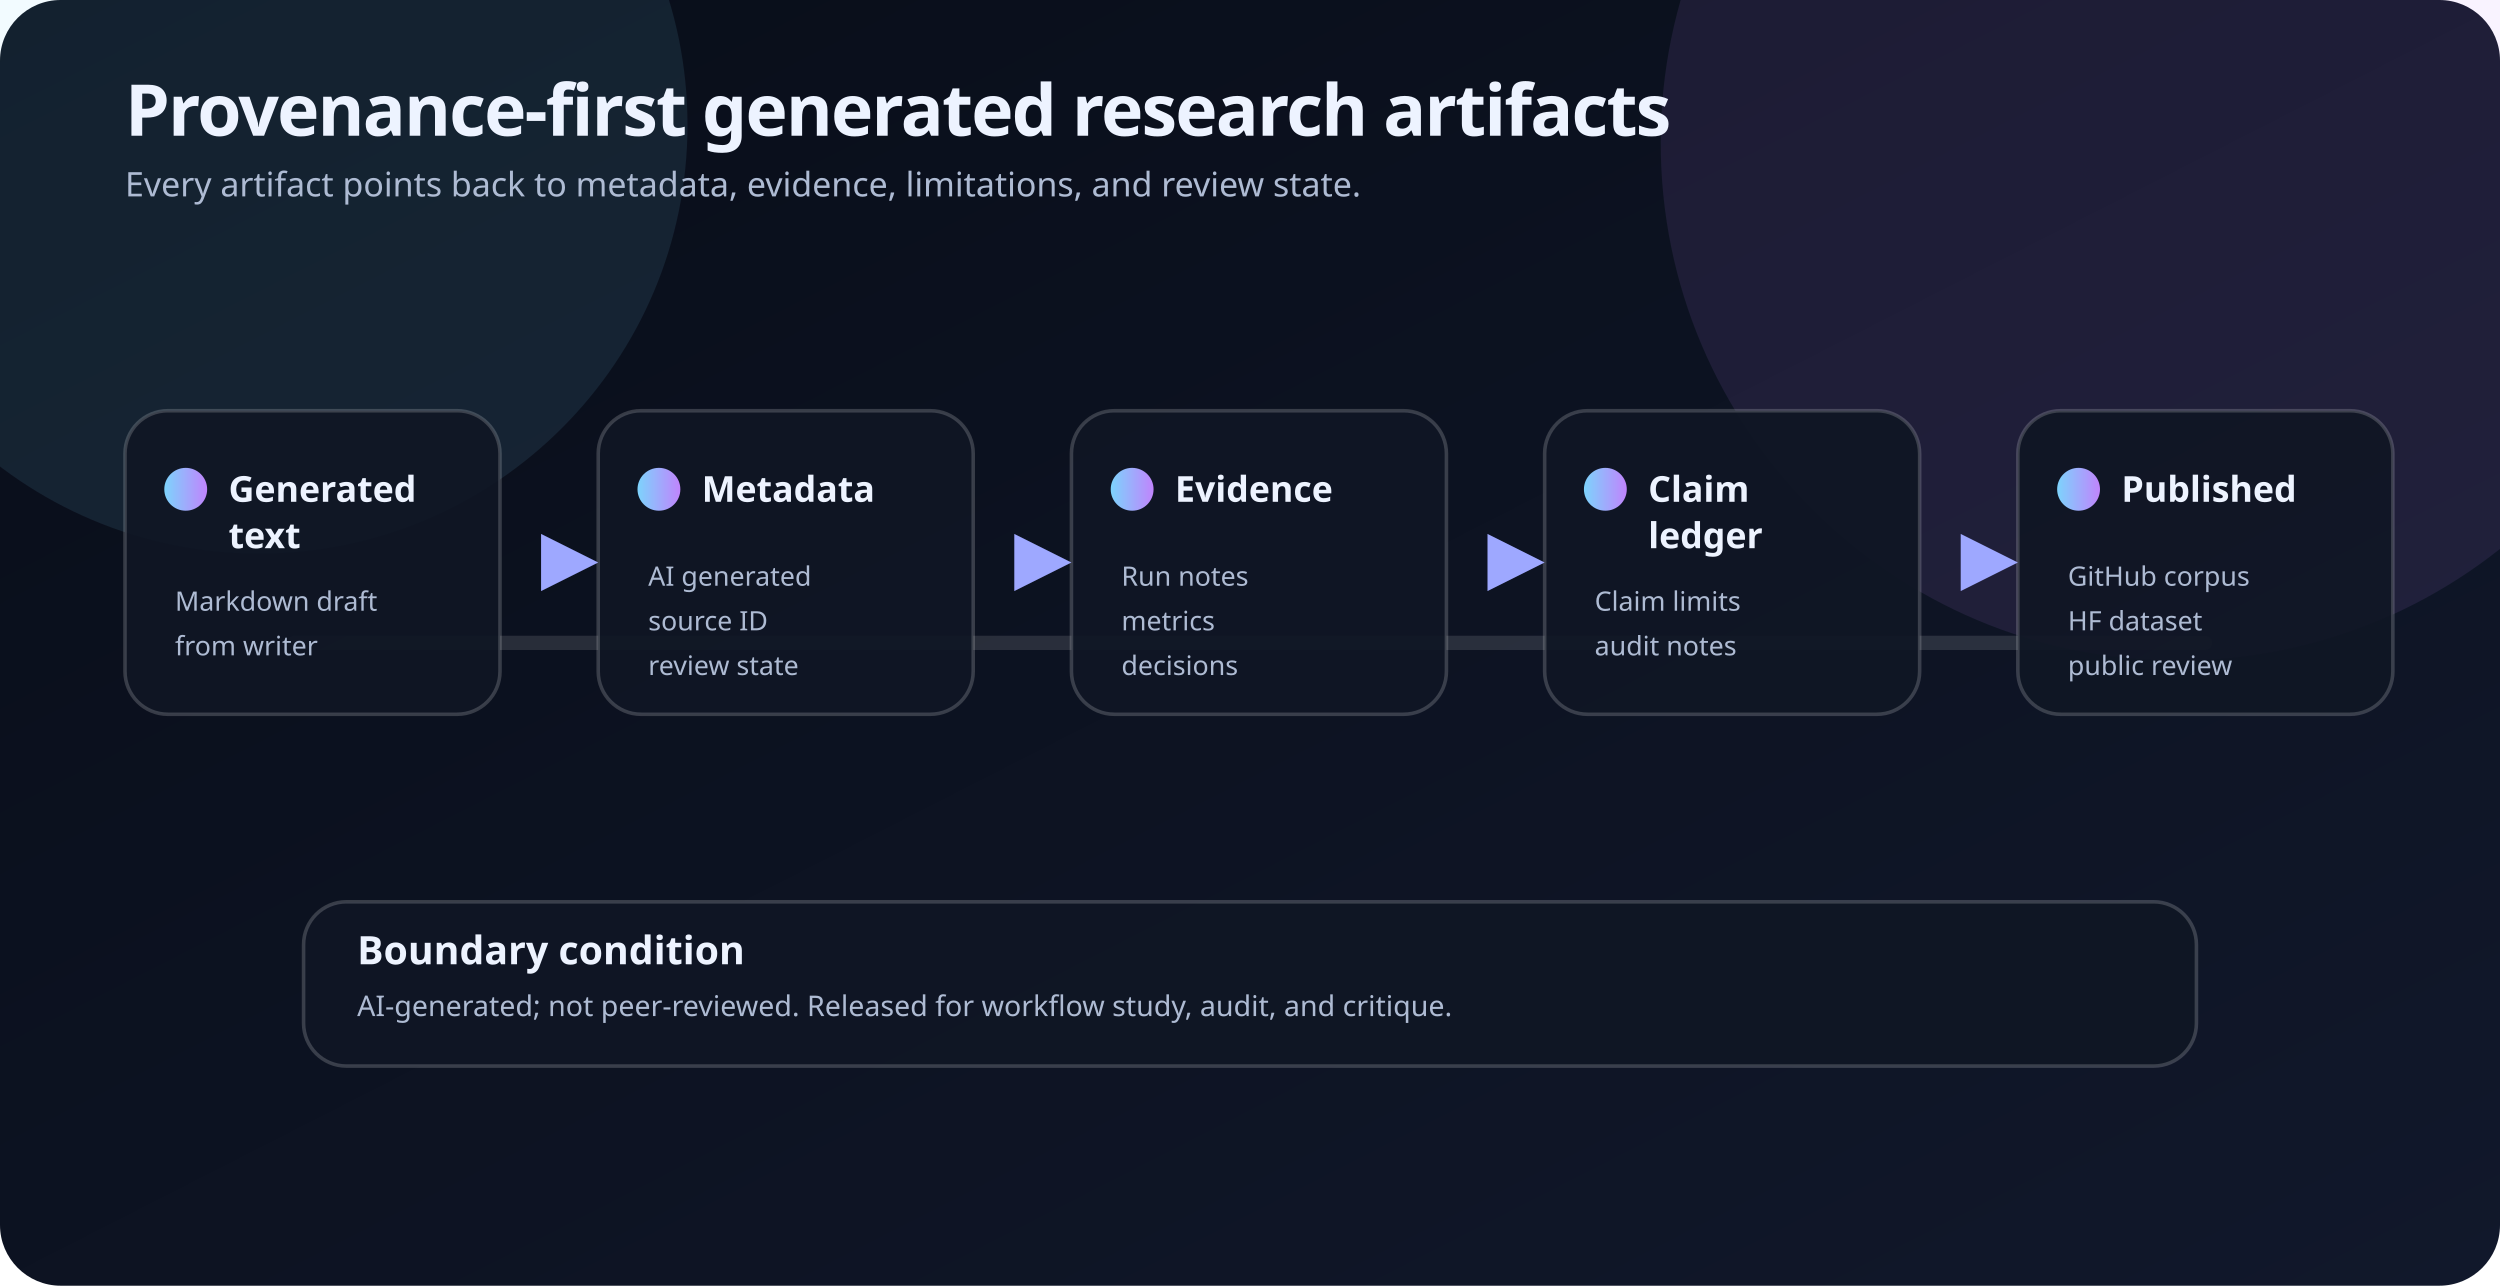
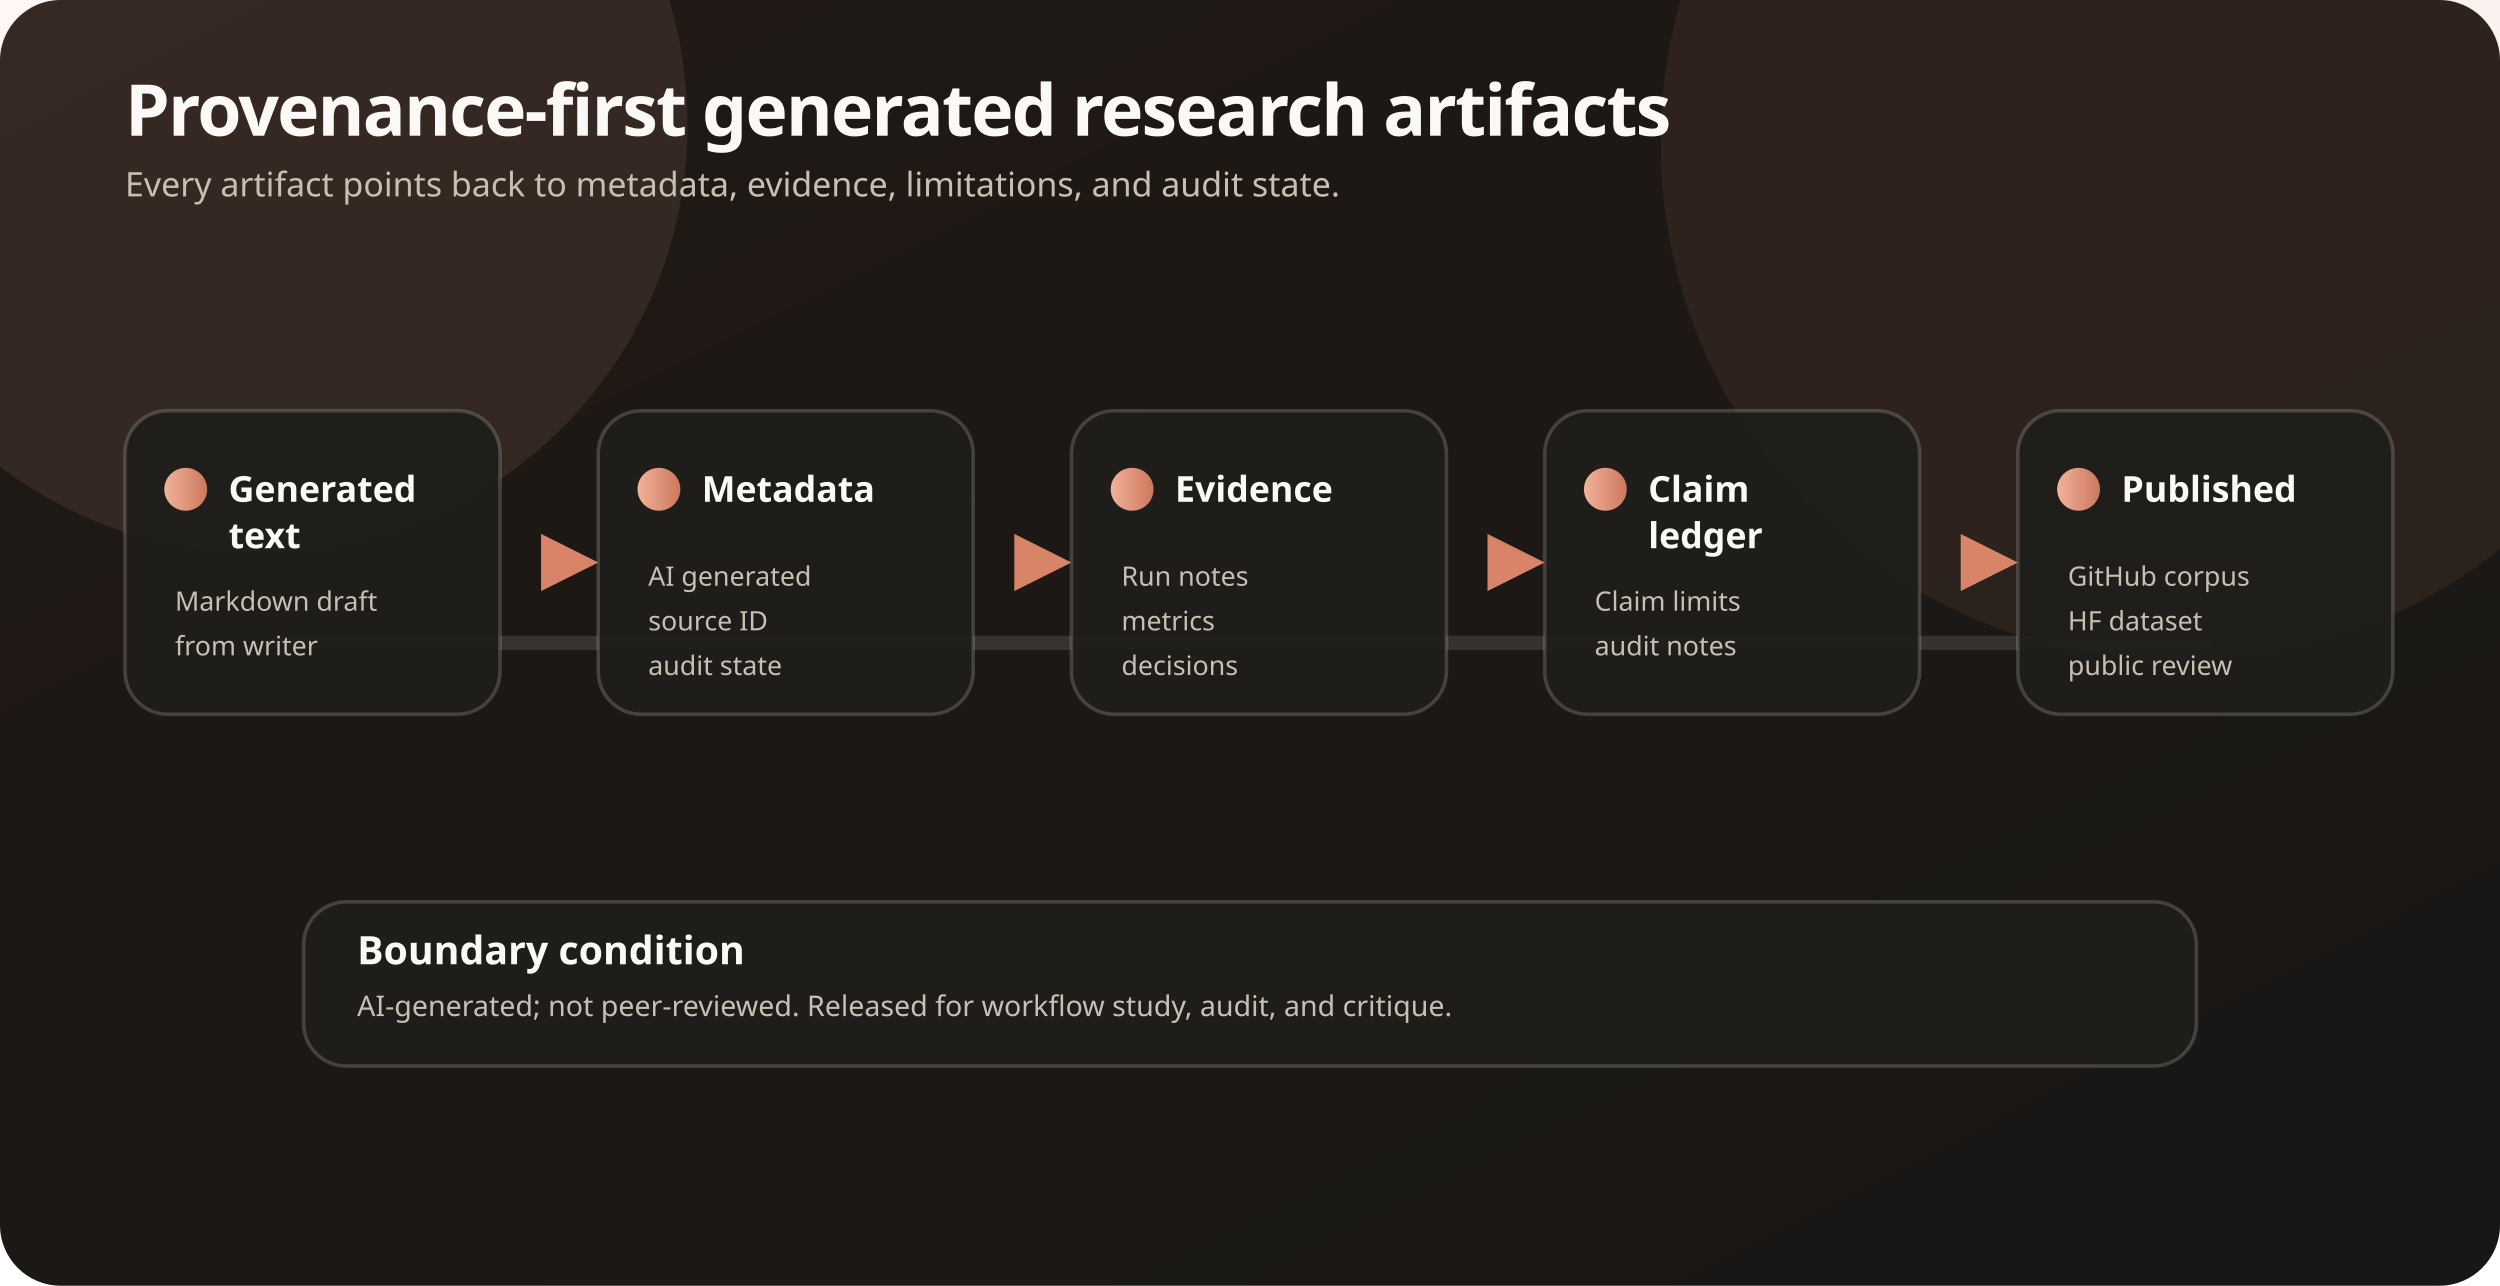
<svg xmlns="http://www.w3.org/2000/svg" viewBox="0 0 1400 720" role="img" aria-labelledby="title desc">
  <defs>
    <linearGradient id="bg" x1="0" y1="0" x2="1" y2="1">
-       <stop stop-color="#080d18" />
-       <stop offset="1" stop-color="#11182b" />
+       <stop stop-color="#211915" />
+       <stop offset="1" stop-color="#181715" />
    </linearGradient>
    <linearGradient id="accent" x1="0" y1="0" x2="1" y2="0">
-       <stop stop-color="#7dd3fc" />
-       <stop offset="1" stop-color="#c084fc" />
+       <stop stop-color="#f2b29a" />
+       <stop offset="1" stop-color="#cc785c" />
    </linearGradient>
    <marker id="arrow" markerWidth="12" markerHeight="12" refX="10" refY="6" orient="auto">
-       <path d="M2 2 L10 6 L2 10 Z" fill="#9ea8ff" />
+       <path d="M2 2 L10 6 L2 10 Z" fill="#d88468" />
    </marker>
    <style>
-       .title{font:800 40px ui-sans-serif,system-ui,Segoe UI,sans-serif;fill:#edf3ff;letter-spacing:-1px}
-       .sub{font:500 19px ui-sans-serif,system-ui,Segoe UI,sans-serif;fill:#aebbd3}
-       .box{fill:rgba(16,22,36,.92);stroke:rgba(255,255,255,.18);stroke-width:2}
-       .label{font:800 20px ui-sans-serif,system-ui,Segoe UI,sans-serif;fill:#edf3ff}
-       .small{font:500 15px ui-sans-serif,system-ui,Segoe UI,sans-serif;fill:#aebbd3}
-       .caveat-title{font:800 22px ui-sans-serif,system-ui,Segoe UI,sans-serif;fill:#edf3ff}
-       .caveat{font:500 16px ui-sans-serif,system-ui,Segoe UI,sans-serif;fill:#aebbd3}
+       .title{font:800 40px ui-sans-serif,system-ui,Segoe UI,sans-serif;fill:#faf9f5;letter-spacing:-1px}
+       .sub{font:500 19px ui-sans-serif,system-ui,Segoe UI,sans-serif;fill:#c8bfb3}
+       .box{fill:rgba(31,30,27,.92);stroke:rgba(250,249,245,.18);stroke-width:2}
+       .label{font:800 20px ui-sans-serif,system-ui,Segoe UI,sans-serif;fill:#faf9f5}
+       .small{font:500 15px ui-sans-serif,system-ui,Segoe UI,sans-serif;fill:#c8bfb3}
+       .caveat-title{font:800 22px ui-sans-serif,system-ui,Segoe UI,sans-serif;fill:#faf9f5}
+       .caveat{font:500 16px ui-sans-serif,system-ui,Segoe UI,sans-serif;fill:#c8bfb3}
      .arrow{stroke:url(#accent);stroke-width:4;fill:none;stroke-linecap:round;marker-end:url(#arrow)}
-       .rail{stroke:rgba(255,255,255,.12);stroke-width:8;stroke-linecap:round}
+       .rail{stroke:rgba(250,249,245,.12);stroke-width:8;stroke-linecap:round}
      .dot{fill:url(#accent)}
    </style>
  </defs>
  <rect width="1400" height="720" rx="34" fill="url(#bg)" />
-   <circle cx="145" cy="70" r="240" fill="#7dd3fc" opacity=".10" />
-   <circle cx="1220" cy="80" r="290" fill="#c084fc" opacity=".10" />
+   <circle cx="145" cy="70" r="240" fill="#f2b29a" opacity=".10" />
+   <circle cx="1220" cy="80" r="290" fill="#cc785c" opacity=".10" />
  <text x="70" y="76" class="title">Provenance-first generated research artifacts</text>
-   <text x="70" y="110" class="sub">Every artifact points back to metadata, evidence, limitations, and review state.</text>
+   <text x="70" y="110" class="sub">Every artifact points back to metadata, evidence, limitations, and audit state.</text>
  <line class="rail" x1="165" y1="360" x2="1235" y2="360" />
  <g transform="translate(70 230)">
    <rect class="box" width="210" height="170" rx="24" />
    <circle class="dot" cx="34" cy="44" r="12" />
    <text class="label" x="58" y="51">Generated</text>
    <text class="label" x="58" y="77">text</text>
    <text class="small" x="28" y="112">Markdown draft</text>
    <text class="small" x="28" y="137">from writer</text>
  </g>
  <g transform="translate(335 230)">
    <rect class="box" width="210" height="170" rx="24" />
    <circle class="dot" cx="34" cy="44" r="12" />
    <text class="label" x="58" y="51">Metadata</text>
    <text class="small" x="28" y="98">AI generated</text>
    <text class="small" x="28" y="123">source ID</text>
-     <text class="small" x="28" y="148">review state</text>
+     <text class="small" x="28" y="148">audit state</text>
  </g>
  <g transform="translate(600 230)">
    <rect class="box" width="210" height="170" rx="24" />
    <circle class="dot" cx="34" cy="44" r="12" />
    <text class="label" x="58" y="51">Evidence</text>
    <text class="small" x="28" y="98">Run notes</text>
    <text class="small" x="28" y="123">metrics</text>
    <text class="small" x="28" y="148">decisions</text>
  </g>
  <g transform="translate(865 230)">
    <rect class="box" width="210" height="170" rx="24" />
    <circle class="dot" cx="34" cy="44" r="12" />
    <text class="label" x="58" y="51">Claim</text>
    <text class="label" x="58" y="77">ledger</text>
    <text class="small" x="28" y="112">Claim limits</text>
    <text class="small" x="28" y="137">audit notes</text>
  </g>
  <g transform="translate(1130 230)">
    <rect class="box" width="210" height="170" rx="24" />
    <circle class="dot" cx="34" cy="44" r="12" />
    <text class="label" x="58" y="51">Published</text>
    <text class="small" x="28" y="98">GitHub corpus</text>
    <text class="small" x="28" y="123">HF dataset</text>
    <text class="small" x="28" y="148">public review</text>
  </g>
  <path class="arrow" d="M280 315 H335" />
  <path class="arrow" d="M545 315 H600" />
  <path class="arrow" d="M810 315 H865" />
  <path class="arrow" d="M1075 315 H1130" />
  <g transform="translate(170 505)">
    <rect class="box" width="1060" height="92" rx="24" />
    <text class="caveat-title" x="30" y="35">Boundary condition</text>
    <text class="caveat" x="30" y="64">AI-generated; not peer-reviewed. Released for workflow study, audit, and critique.</text>
  </g>
</svg>
